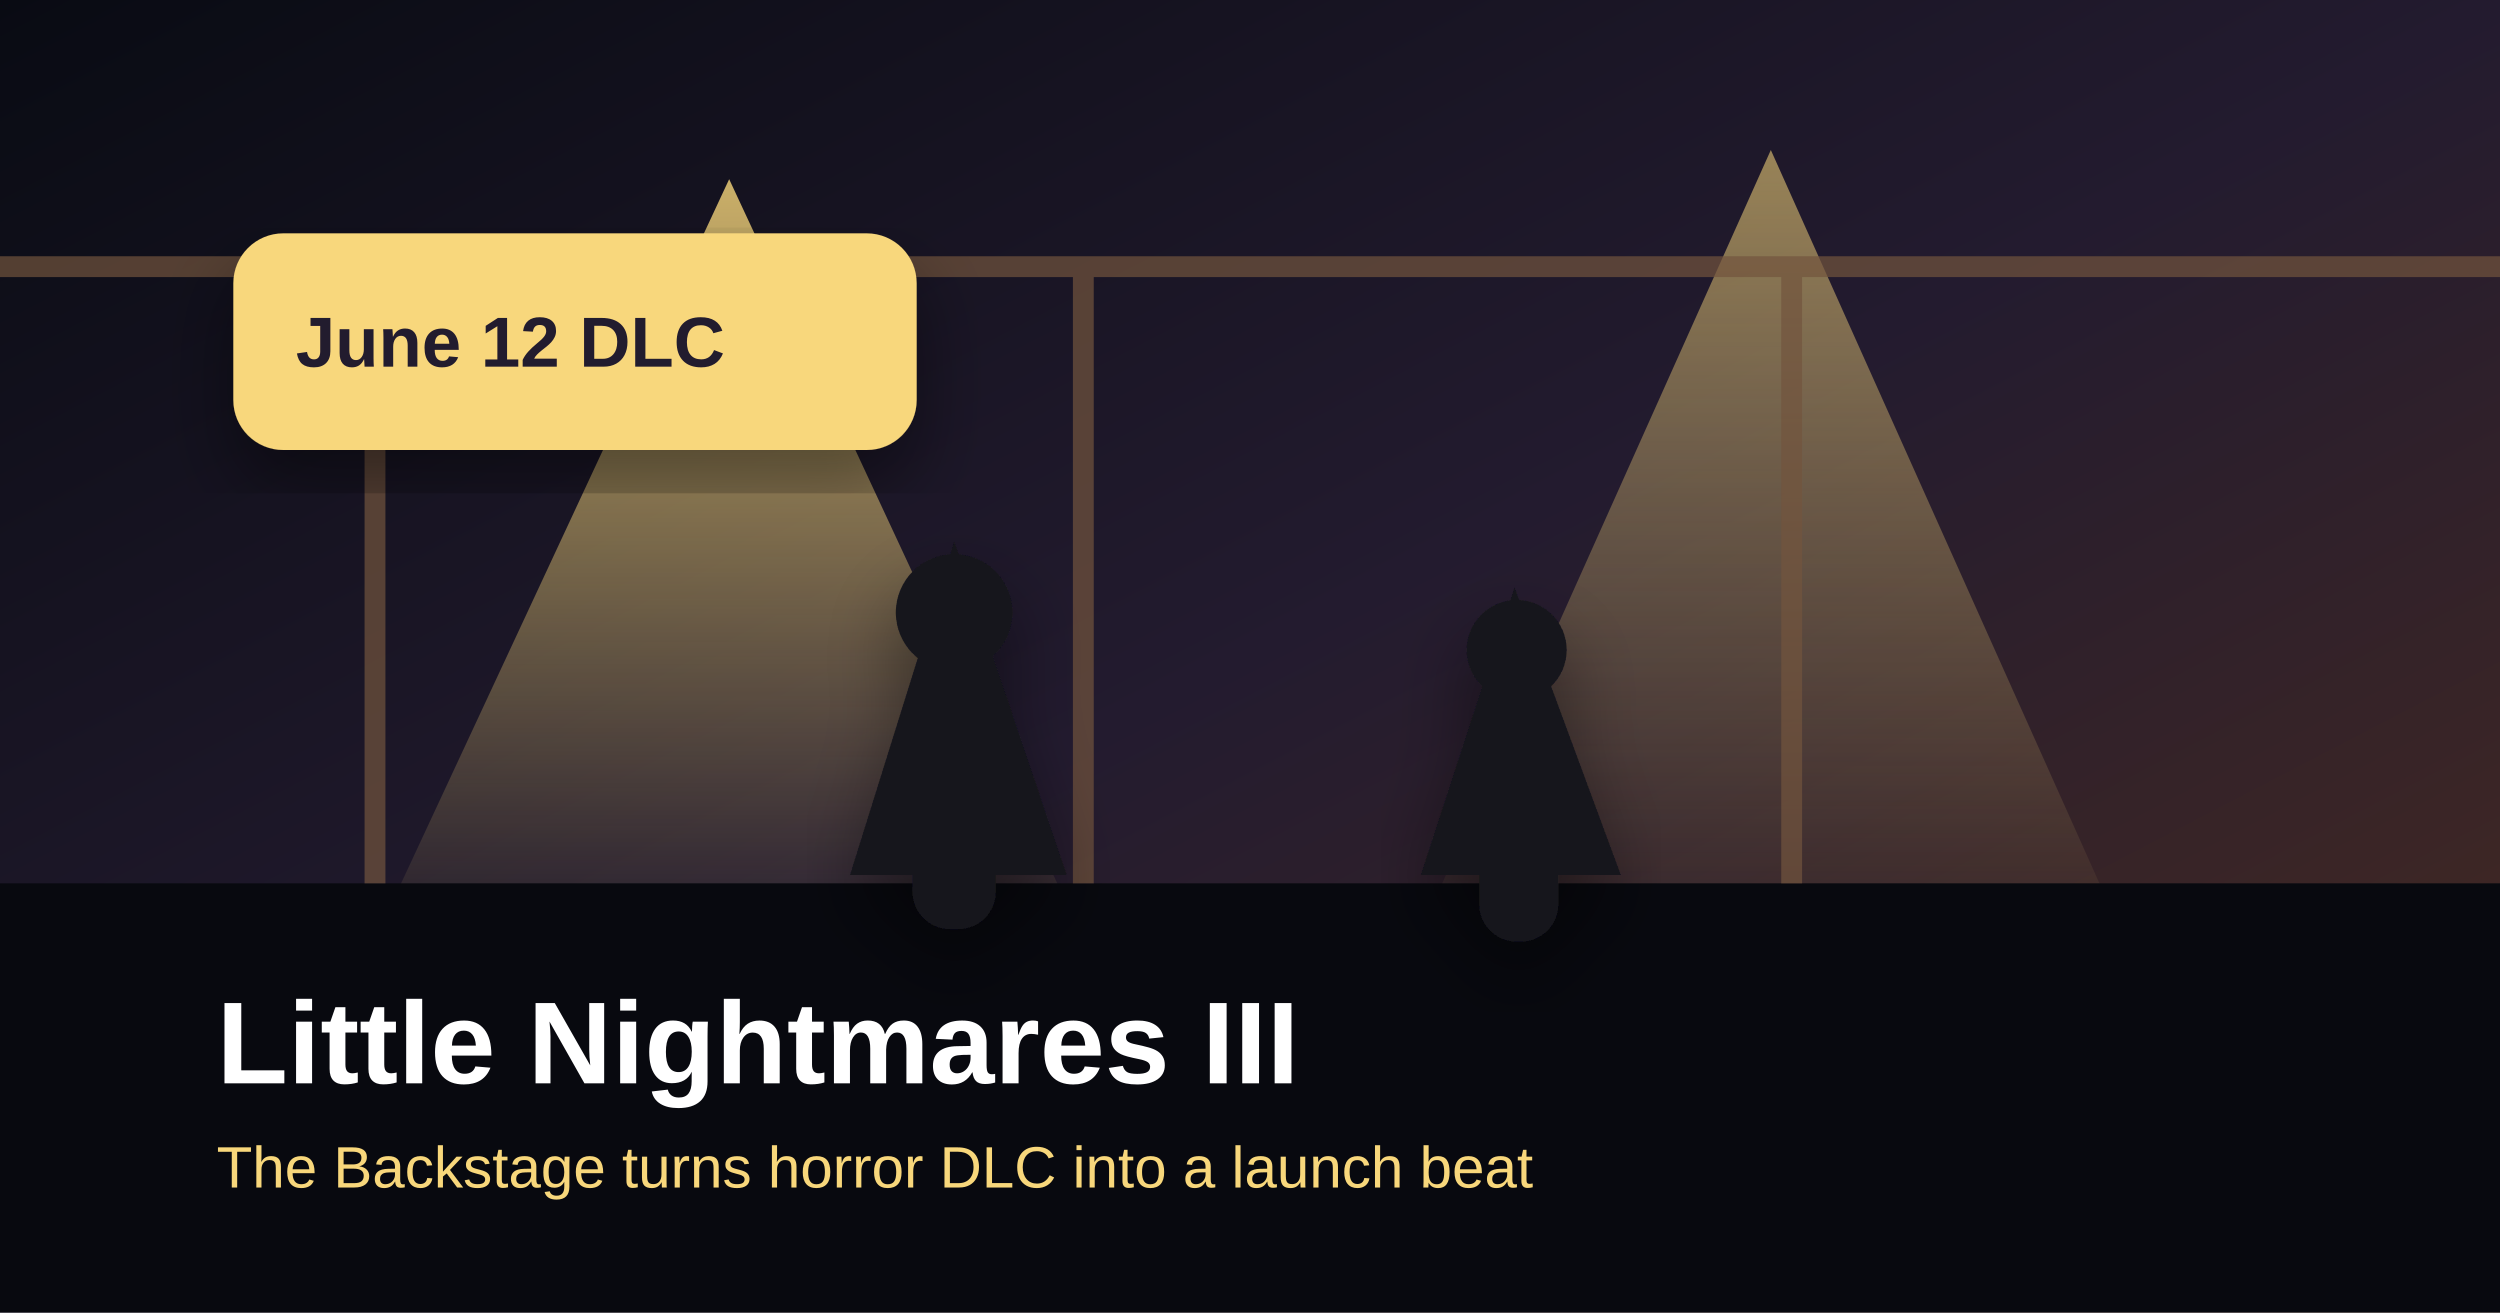
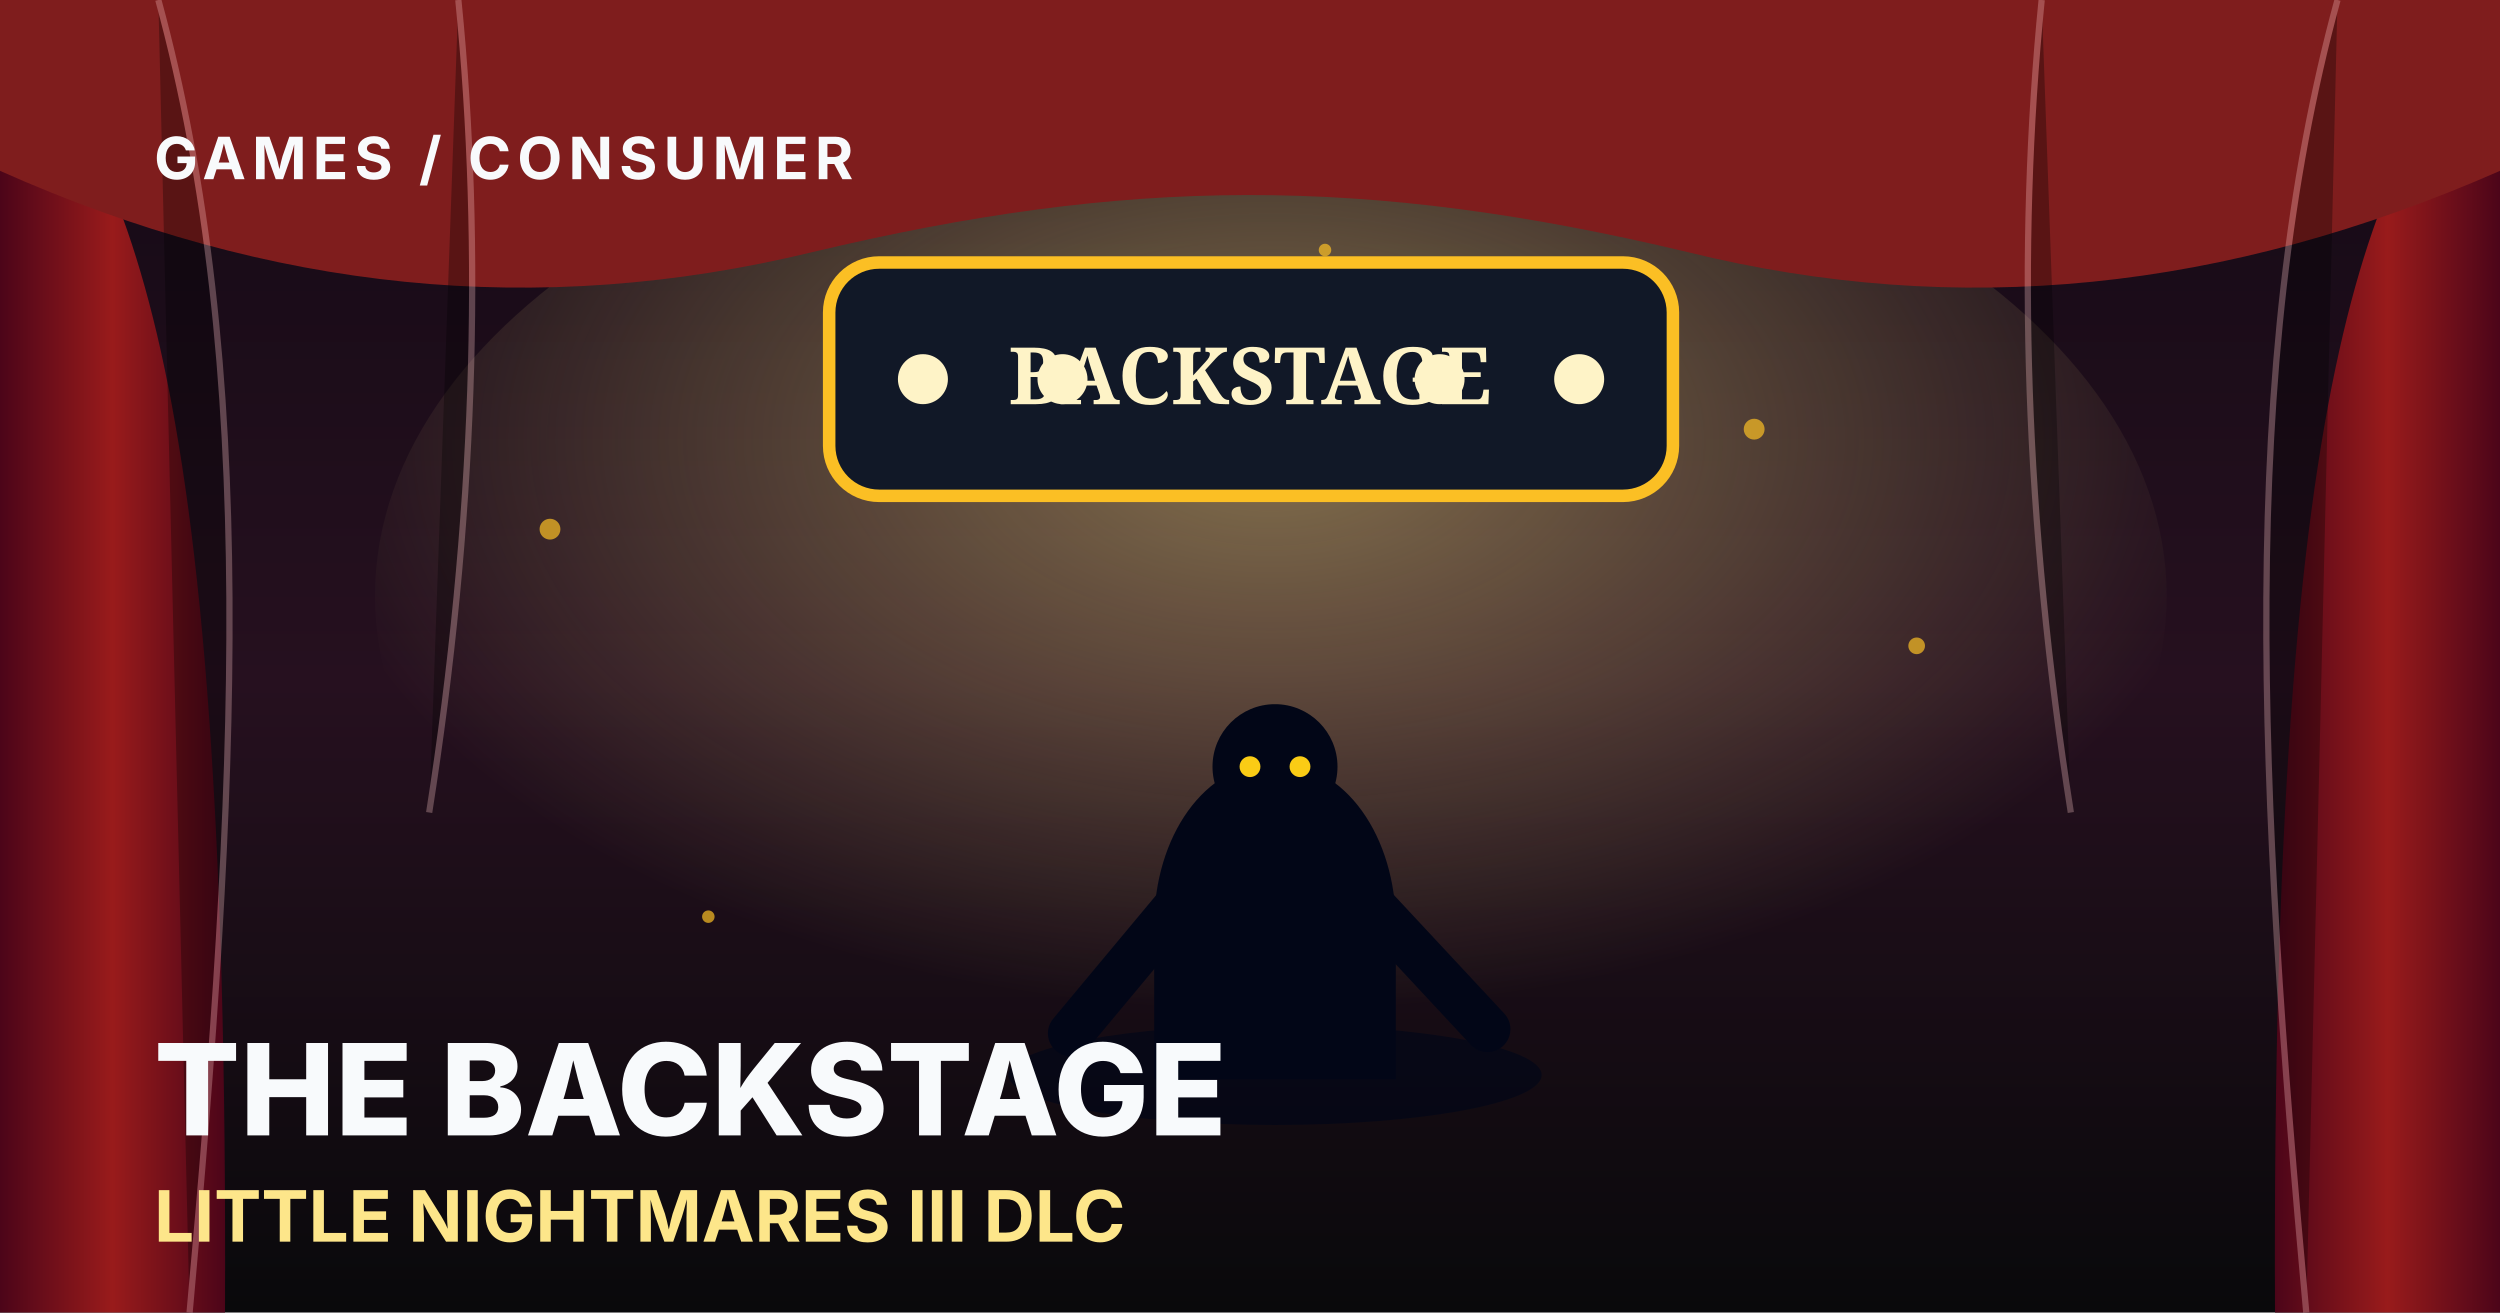
<svg xmlns="http://www.w3.org/2000/svg" width="1200" height="630" viewBox="0 0 1200 630" role="img" aria-labelledby="title desc">
  <defs>
-     <linearGradient id="bg" x1="0" y1="0" x2="1" y2="1">
-       <stop offset="0" stop-color="#090b13" />
-       <stop offset="0.5" stop-color="#231b2f" />
-       <stop offset="1" stop-color="#4a2c20" />
+     <linearGradient id="bg" x1="0" y1="0" x2="0" y2="1">
+       <stop offset="0" stop-color="#120914" />
+       <stop offset="0.52" stop-color="#26101f" />
+       <stop offset="1" stop-color="#09090b" />
    </linearGradient>
-     <linearGradient id="light" x1="0" y1="0" x2="0" y2="1">
-       <stop offset="0" stop-color="#f8d77b" stop-opacity="0.8" />
-       <stop offset="1" stop-color="#f8d77b" stop-opacity="0.05" />
+     <linearGradient id="curtain" x1="0" y1="0" x2="1" y2="0">
+       <stop offset="0" stop-color="#4c0519" />
+       <stop offset="0.5" stop-color="#991b1b" />
+       <stop offset="1" stop-color="#4c0519" />
    </linearGradient>
-     <filter id="shadow" x="-20%" y="-20%" width="140%" height="140%">
-       <feDropShadow dx="0" dy="18" stdDeviation="18" flood-color="#000000" flood-opacity="0.42" />
-     </filter>
+     <radialGradient id="spot" cx="0.5" cy="0.35" r="0.55">
+       <stop offset="0" stop-color="#fde68a" stop-opacity="0.45" />
+       <stop offset="1" stop-color="#fde68a" stop-opacity="0" />
+     </radialGradient>
  </defs>
  <rect width="1200" height="630" fill="url(#bg)" />
-   <path d="M350 86 L514 438 H186 Z" fill="url(#light)" />
-   <path d="M850 72 L1014 438 H686 Z" fill="url(#light)" opacity="0.7" />
-   <rect x="0" y="424" width="1200" height="206" fill="#08090f" />
-   <g stroke="#72543d" stroke-width="10" opacity="0.7">
-     <path d="M0 128 H1200" />
-     <path d="M180 128 V424" />
-     <path d="M520 128 V424" />
-     <path d="M860 128 V424" />
+   <ellipse cx="610" cy="286" rx="430" ry="250" fill="url(#spot)" />
+   <path d="M0 0c60 80 110 160 108 630H0z" fill="url(#curtain)" />
+   <path d="M1200 0c-60 80-110 160-108 630h108z" fill="url(#curtain)" />
+   <path d="M0 0h1200v82c-132 58-260 71-390 39-155-37-269-36-420 0C258 153 130 140 0 82z" fill="#7f1d1d" />
+   <g opacity="0.3" stroke="#fecaca" stroke-width="3">
+     <path d="M76 0c48 176 38 379 15 630" />
+     <path d="M1122 0c-48 176-38 379-15 630" />
+     <path d="M220 0c12 120 8 250-14 390" />
+     <path d="M980 0c-12 120-8 250 14 390" />
  </g>
-   <g transform="translate(408 260)" filter="url(#shadow)">
-     <path d="M0 160 L50 0 L104 160 Z" fill="#15151c" />
-     <circle cx="50" cy="34" r="28" fill="#15151c" />
-     <rect x="30" y="92" width="40" height="94" rx="18" fill="#15151c" />
+   <g transform="translate(398 126)">
+     <rect x="0" y="0" width="405" height="112" rx="24" fill="#111827" stroke="#fbbf24" stroke-width="6" />
+     <circle cx="45" cy="56" r="12" fill="#fef3c7" />
+     <circle cx="112" cy="56" r="12" fill="#fef3c7" />
+     <circle cx="293" cy="56" r="12" fill="#fef3c7" />
+     <circle cx="360" cy="56" r="12" fill="#fef3c7" />
+     <text x="202" y="68" text-anchor="middle" font-family="Georgia, serif" font-size="38" font-weight="700" fill="#fef3c7">BACKSTAGE</text>
  </g>
-   <g transform="translate(682 282)" filter="url(#shadow)">
-     <path d="M0 138 L45 0 L96 138 Z" fill="#15151c" />
-     <circle cx="46" cy="30" r="24" fill="#15151c" />
-     <rect x="28" y="82" width="38" height="88" rx="18" fill="#15151c" />
+   <g transform="translate(480 340)" fill="#020617">
+     <ellipse cx="132" cy="176" rx="128" ry="24" opacity="0.7" />
+     <path d="M74 104c0-42 24-78 58-78s58 36 58 78v74H74z" />
+     <circle cx="132" cy="28" r="30" />
+     <path d="M84 96l-50 60M180 96l54 58" stroke="#020617" stroke-width="22" stroke-linecap="round" />
+     <circle cx="120" cy="28" r="5" fill="#facc15" />
+     <circle cx="144" cy="28" r="5" fill="#facc15" />
  </g>
-   <g transform="translate(112 112)" filter="url(#shadow)">
-     <rect width="328" height="104" rx="24" fill="#f8d77b" />
-     <text x="30" y="64" font-family="Arial, Helvetica, sans-serif" font-size="34" font-weight="800" fill="#231b2f">June 12 DLC</text>
+   <g opacity="0.7" fill="#fbbf24">
+     <circle cx="264" cy="254" r="5" />
+     <circle cx="920" cy="310" r="4" />
+     <circle cx="340" cy="440" r="3" />
+     <circle cx="842" cy="206" r="5" />
+     <circle cx="636" cy="120" r="3" />
  </g>
-   <text x="104" y="520" font-family="Arial, Helvetica, sans-serif" font-size="56" font-weight="800" fill="#ffffff">Little Nightmares III</text>
-   <text x="104" y="570" font-family="Arial, Helvetica, sans-serif" font-size="28" fill="#f8d77b">The Backstage turns horror DLC into a launch beat</text>
+   <g font-family="Inter, Arial, sans-serif" fill="#f8fafc">
+     <text x="74" y="86" font-size="28" font-weight="700" letter-spacing="3">GAMES / CONSUMER</text>
+     <text x="74" y="545" font-size="61" font-weight="800">THE BACKSTAGE</text>
+     <text x="74" y="596" font-size="34" font-weight="700" fill="#fde68a">LITTLE NIGHTMARES III DLC</text>
+   </g>
</svg>
